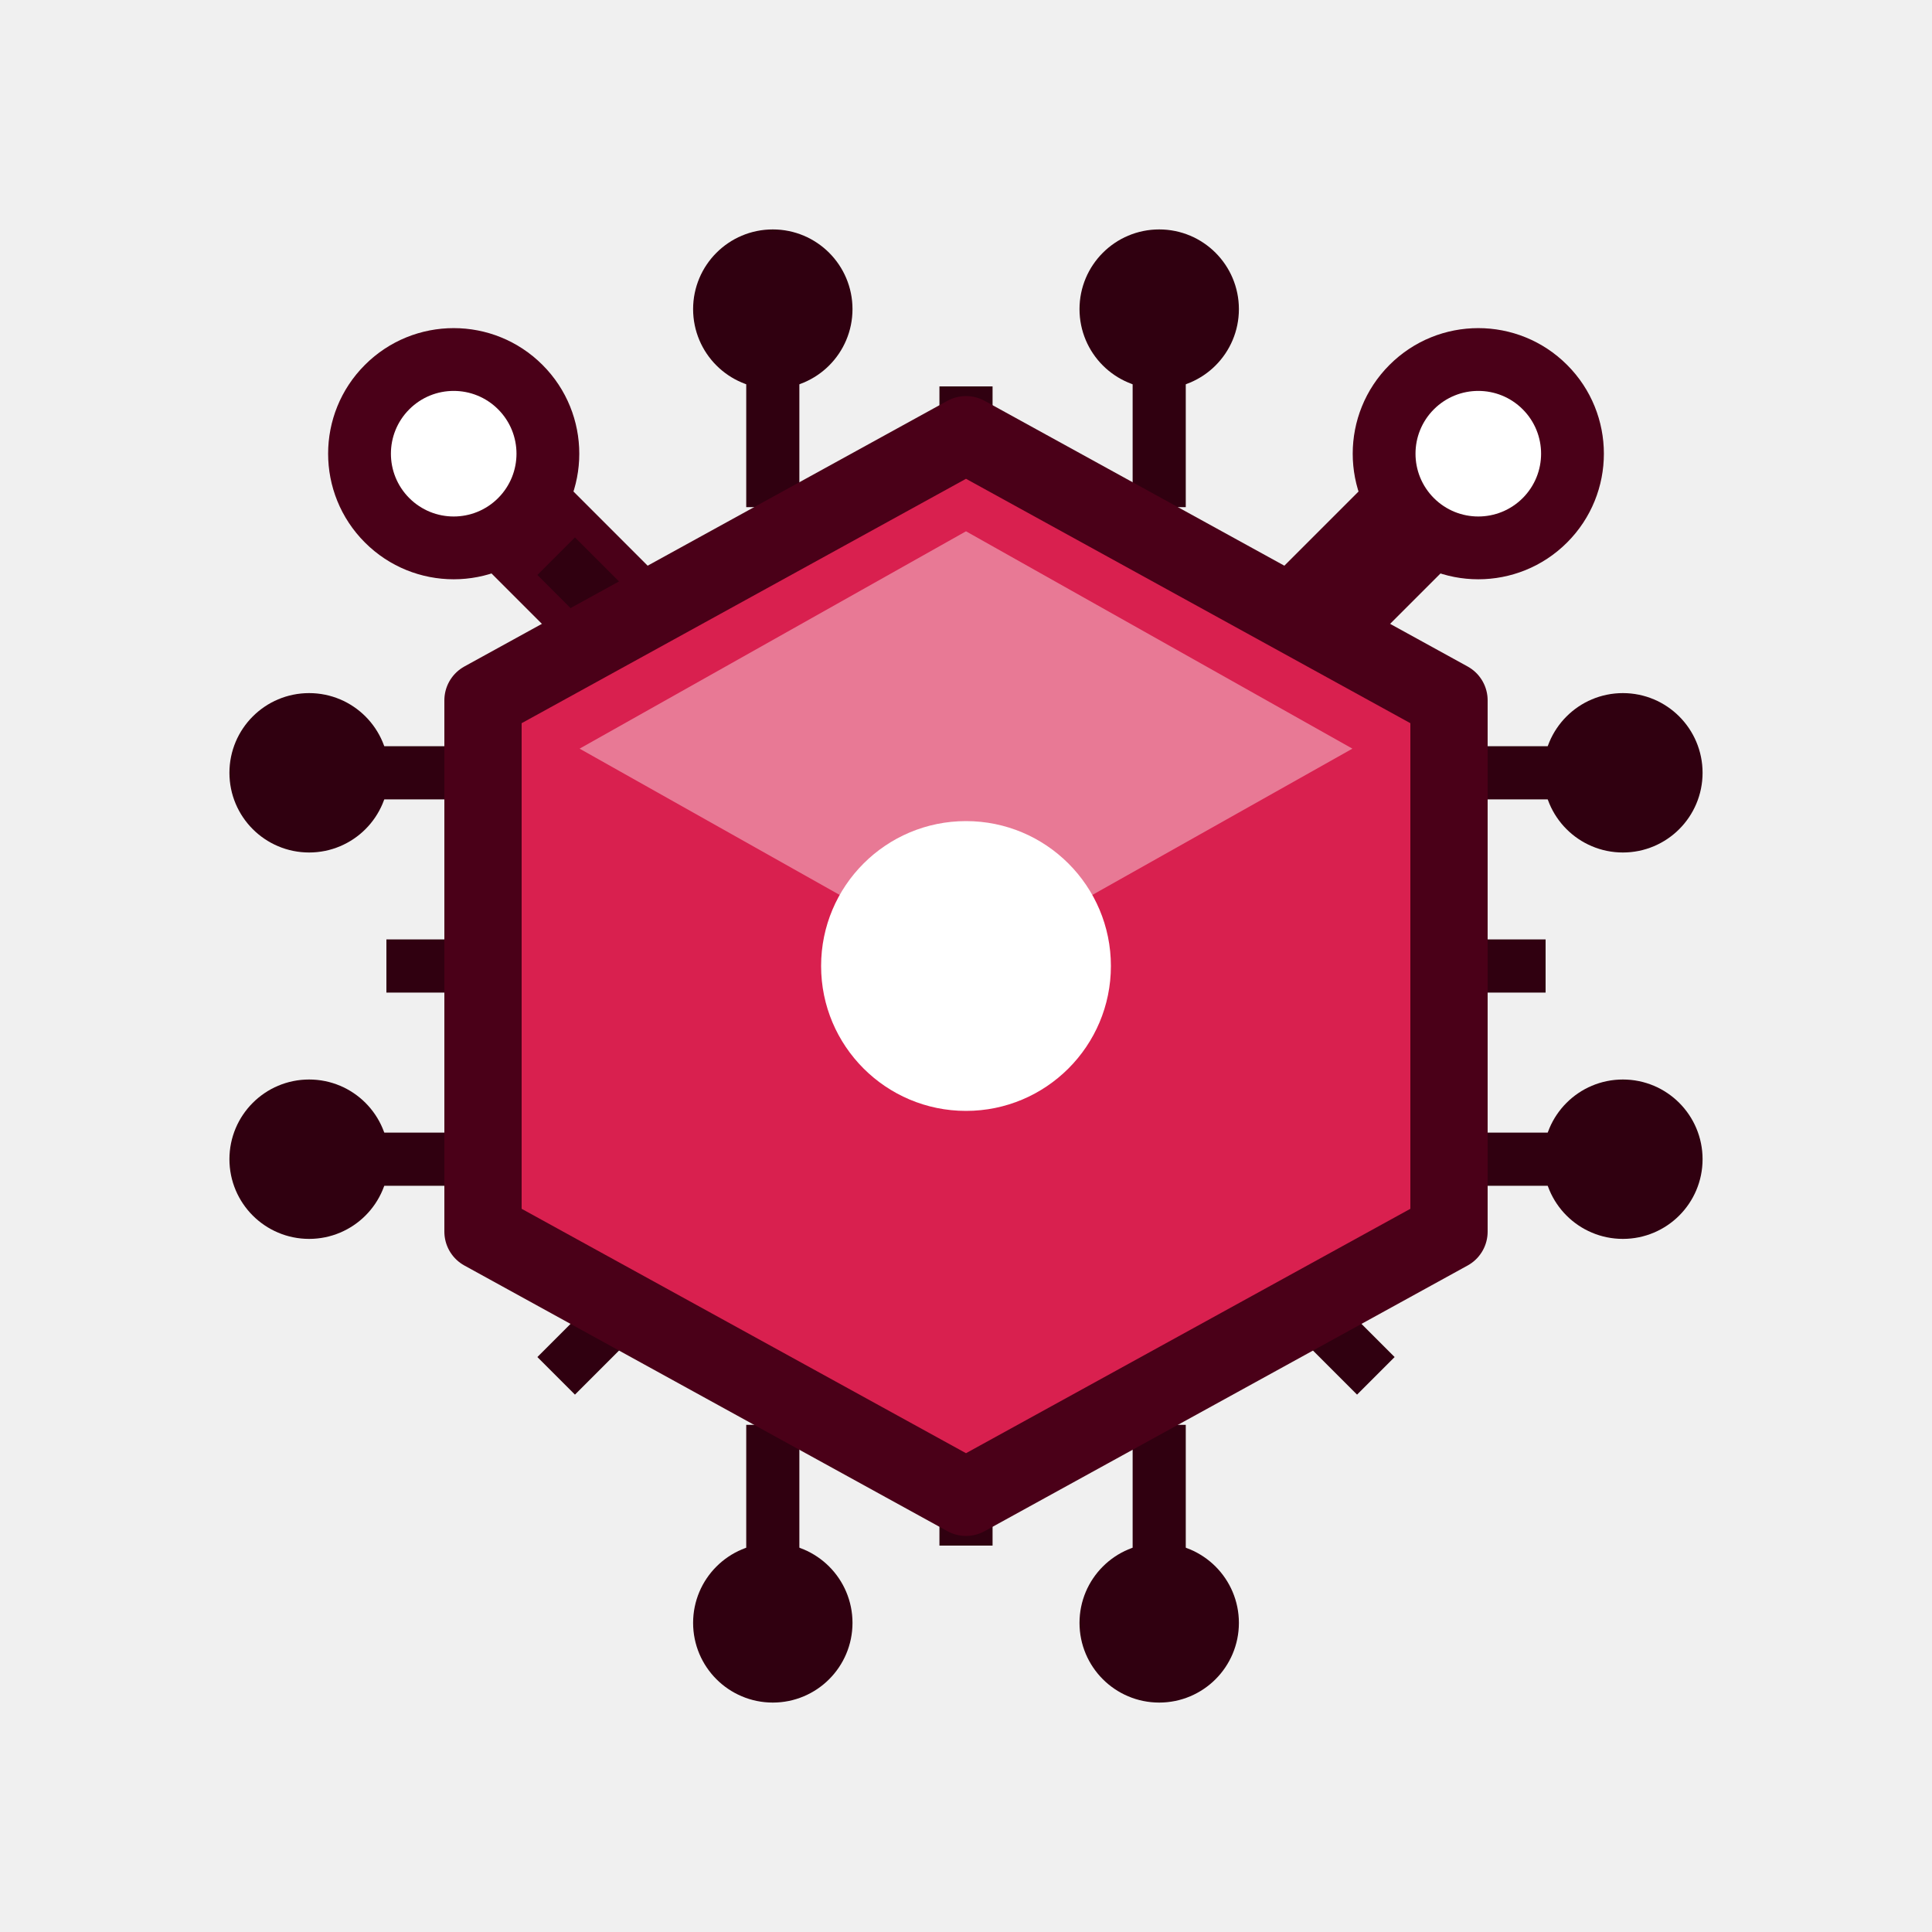
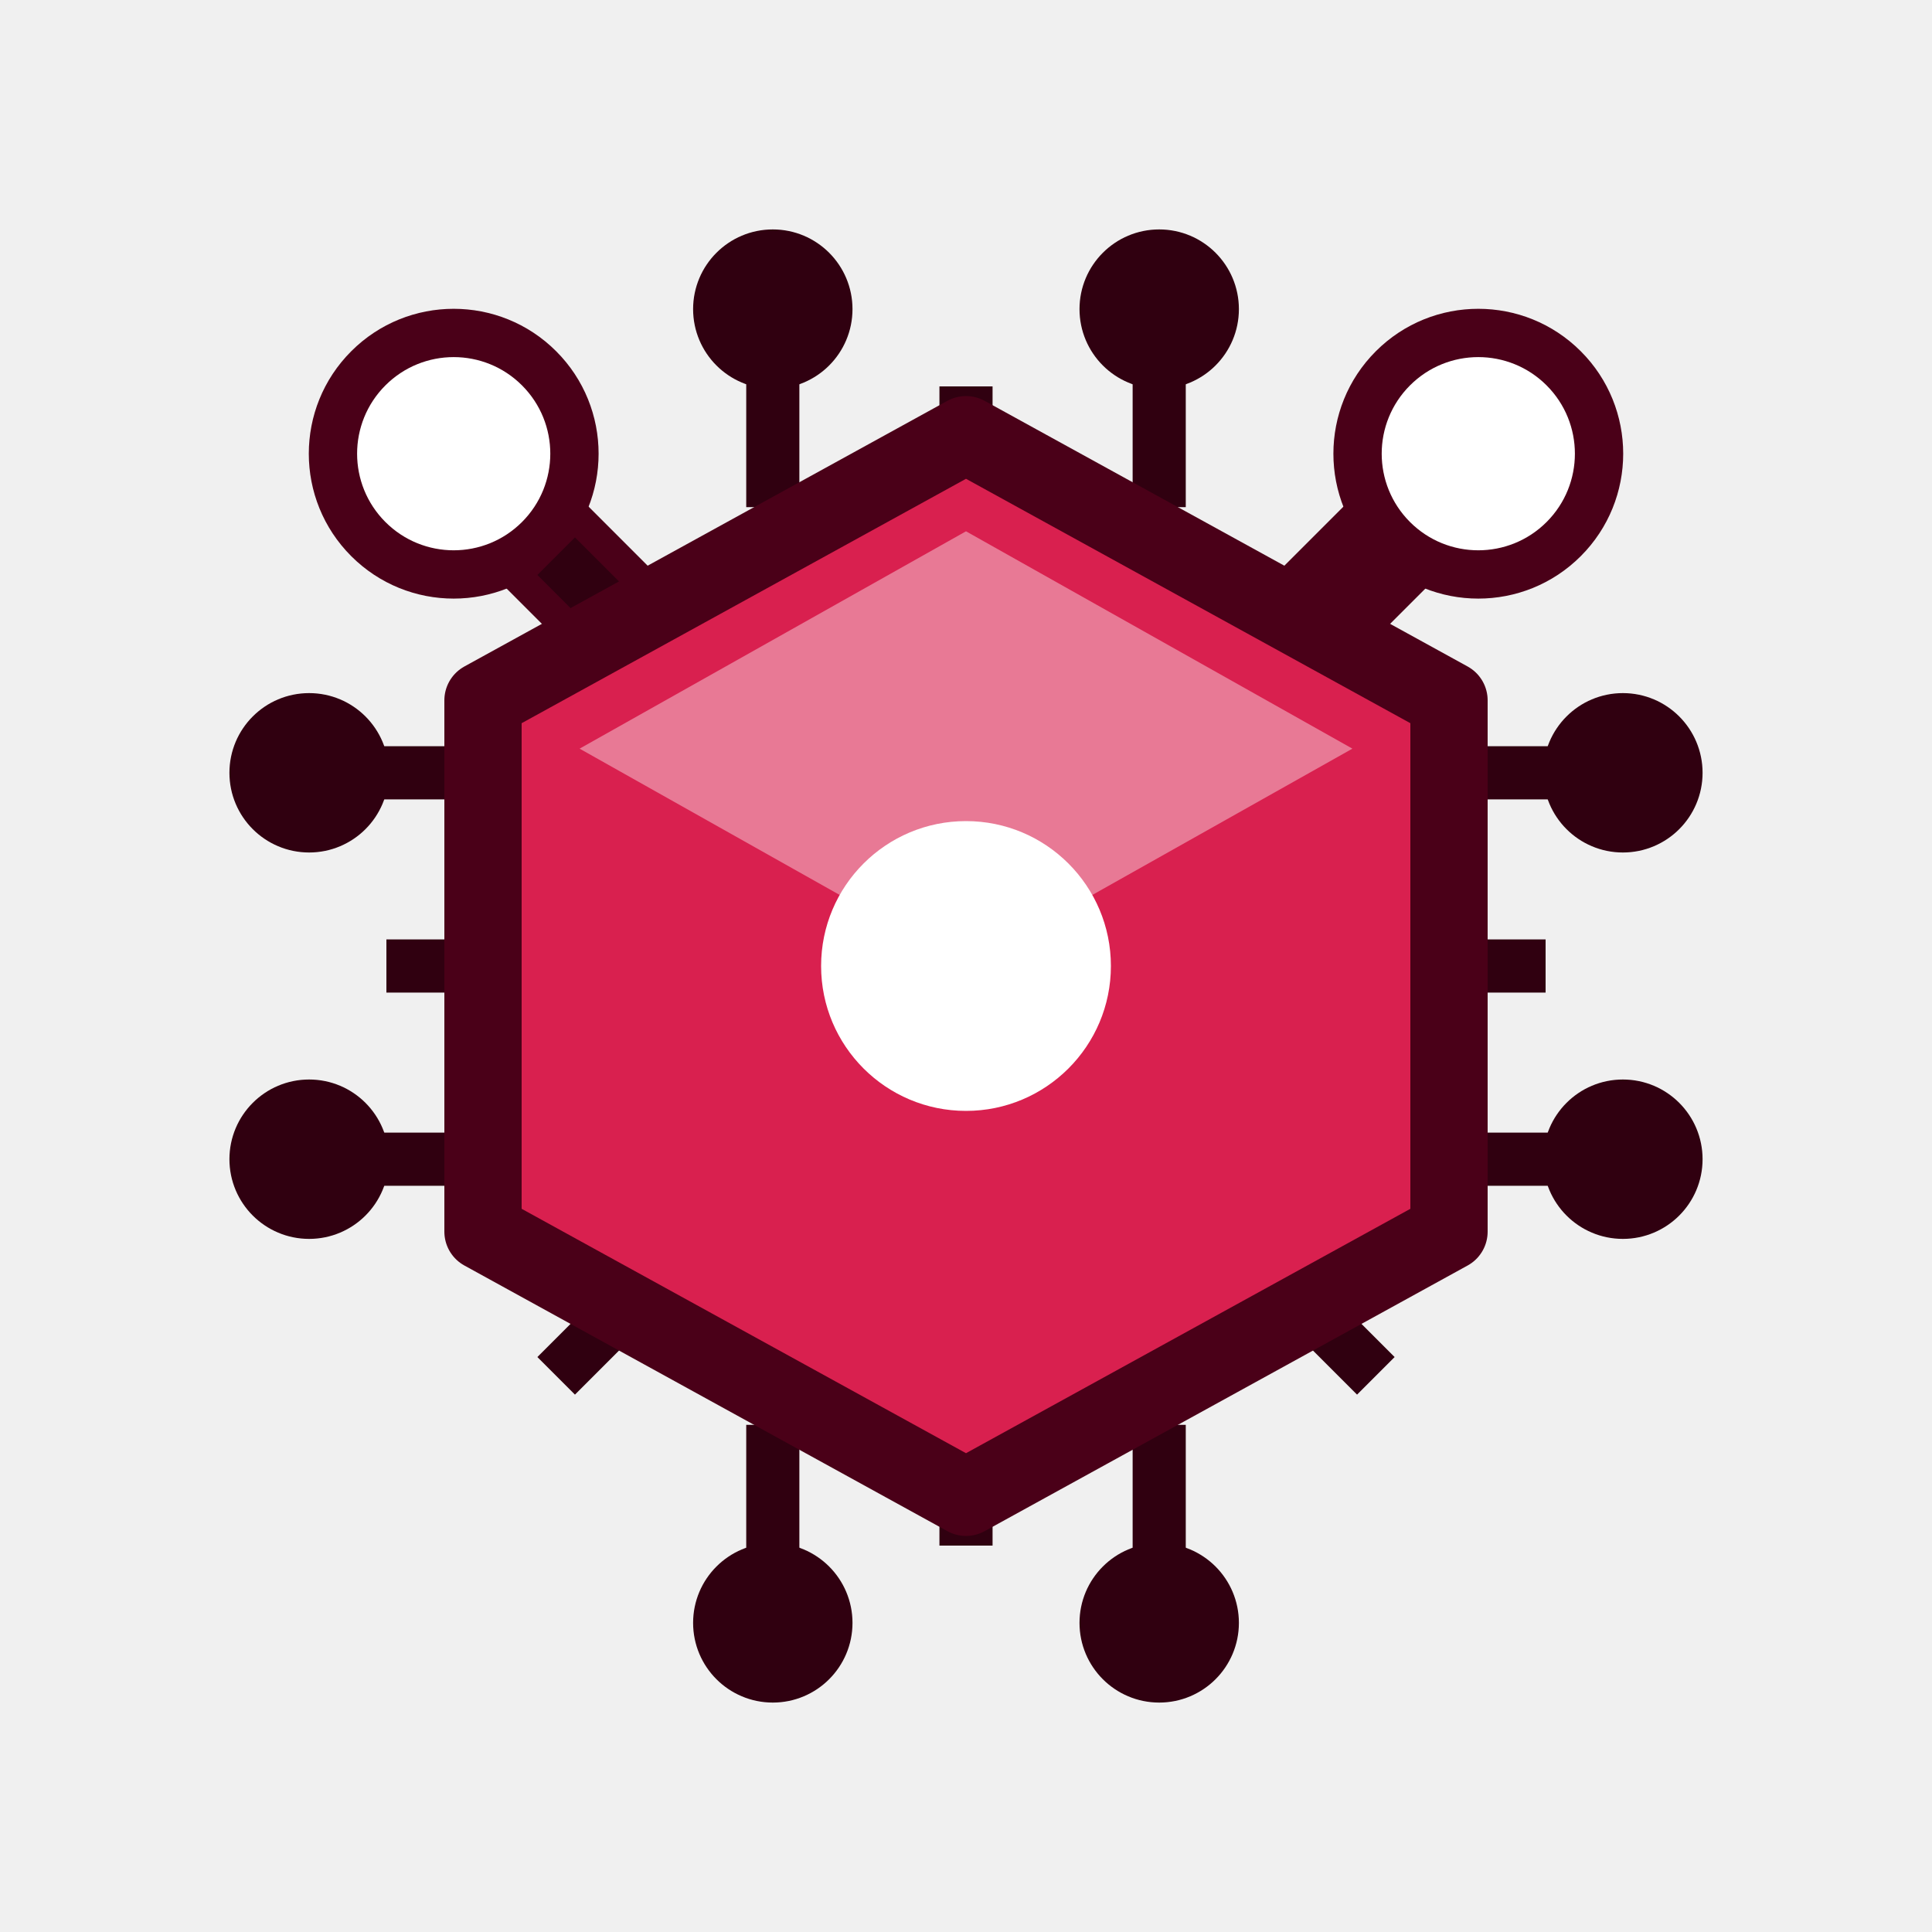
<svg xmlns="http://www.w3.org/2000/svg" viewBox="0 0 40 40" width="40" height="40" id="bug_NENW">
  <g transform="rotate(45 20 20)">
    <line x1="20" y1="14" x2="20" y2="6" stroke="#4a0018" stroke-width="2.4" />
-     <circle cx="20" cy="5" r="2.6" fill="#4a0018" />
-     <circle cx="20" cy="5" r="1.3" fill="#ffffff" />
+     <circle cx="20" cy="5" r="3" fill="#4a0018" />
+     <circle cx="20" cy="5" r="2" fill="#ffffff" />
  </g>
  <g transform="rotate(315 20 20)">
    <line x1="20" y1="14" x2="20" y2="6" stroke="#4a0018" stroke-width="2.4" />
-     <circle cx="20" cy="5" r="2.6" fill="#4a0018" />
-     <circle cx="20" cy="5" r="1.3" fill="#ffffff" />
+     <circle cx="20" cy="5" r="3" fill="#4a0018" />
+     <circle cx="20" cy="5" r="2" fill="#ffffff" />
  </g>
  <g transform="rotate(0 20 20) translate(-4 0)" stroke="#300010" stroke-width="1.1" fill="#300010">
    <line x1="20" y1="10.5" x2="20" y2="7" />
    <circle cx="20" cy="6.4" r="1.1" />
  </g>
  <g transform="rotate(0 20 20) translate(0 0)" stroke="#300010" stroke-width="1.1" fill="#300010">
    <line x1="20" y1="10.5" x2="20" y2="8" />
  </g>
  <g transform="rotate(0 20 20) translate(4 0)" stroke="#300010" stroke-width="1.1" fill="#300010">
    <line x1="20" y1="10.5" x2="20" y2="7" />
    <circle cx="20" cy="6.4" r="1.1" />
  </g>
  <g transform="rotate(90 20 20) translate(-4 0)" stroke="#300010" stroke-width="1.1" fill="#300010">
    <line x1="20" y1="10.5" x2="20" y2="7" />
    <circle cx="20" cy="6.4" r="1.1" />
  </g>
  <g transform="rotate(90 20 20) translate(0 0)" stroke="#300010" stroke-width="1.1" fill="#300010">
    <line x1="20" y1="10.5" x2="20" y2="8" />
  </g>
  <g transform="rotate(90 20 20) translate(4 0)" stroke="#300010" stroke-width="1.1" fill="#300010">
    <line x1="20" y1="10.5" x2="20" y2="7" />
    <circle cx="20" cy="6.4" r="1.1" />
  </g>
  <g transform="rotate(180 20 20) translate(-4 0)" stroke="#300010" stroke-width="1.1" fill="#300010">
    <line x1="20" y1="10.5" x2="20" y2="7" />
    <circle cx="20" cy="6.4" r="1.1" />
  </g>
  <g transform="rotate(180 20 20) translate(0 0)" stroke="#300010" stroke-width="1.1" fill="#300010">
    <line x1="20" y1="10.5" x2="20" y2="8" />
  </g>
  <g transform="rotate(180 20 20) translate(4 0)" stroke="#300010" stroke-width="1.1" fill="#300010">
    <line x1="20" y1="10.5" x2="20" y2="7" />
    <circle cx="20" cy="6.4" r="1.1" />
  </g>
  <g transform="rotate(270 20 20) translate(-4 0)" stroke="#300010" stroke-width="1.1" fill="#300010">
    <line x1="20" y1="10.5" x2="20" y2="7" />
    <circle cx="20" cy="6.4" r="1.1" />
  </g>
  <g transform="rotate(270 20 20) translate(0 0)" stroke="#300010" stroke-width="1.1" fill="#300010">
    <line x1="20" y1="10.5" x2="20" y2="8" />
  </g>
  <g transform="rotate(270 20 20) translate(4 0)" stroke="#300010" stroke-width="1.1" fill="#300010">
    <line x1="20" y1="10.5" x2="20" y2="7" />
    <circle cx="20" cy="6.4" r="1.1" />
  </g>
  <g transform="rotate(135 20 20) translate(0 0)" stroke="#300010" stroke-width="1.1" fill="#300010">
    <line x1="20" y1="10.5" x2="20" y2="8" />
  </g>
  <g transform="rotate(225 20 20) translate(0 0)" stroke="#300010" stroke-width="1.1" fill="#300010">
    <line x1="20" y1="10.5" x2="20" y2="8" />
  </g>
  <g transform="rotate(315 20 20) translate(0 0)" stroke="#300010" stroke-width="1.1" fill="#300010">
    <line x1="20" y1="10.5" x2="20" y2="8" />
  </g>
  <polygon points="20,9 30,14.5 30,25.5 20,31 10,25.5 10,14.5" fill="#d9204f" stroke="#4a0018" stroke-width="1.6" stroke-linejoin="round" />
  <polygon points="20,11 28,15.5 20,20 12,15.5" fill="rgba(255,255,255,.4)" />
  <circle cx="20" cy="20" r="3" fill="#ffffff" />
</svg>
